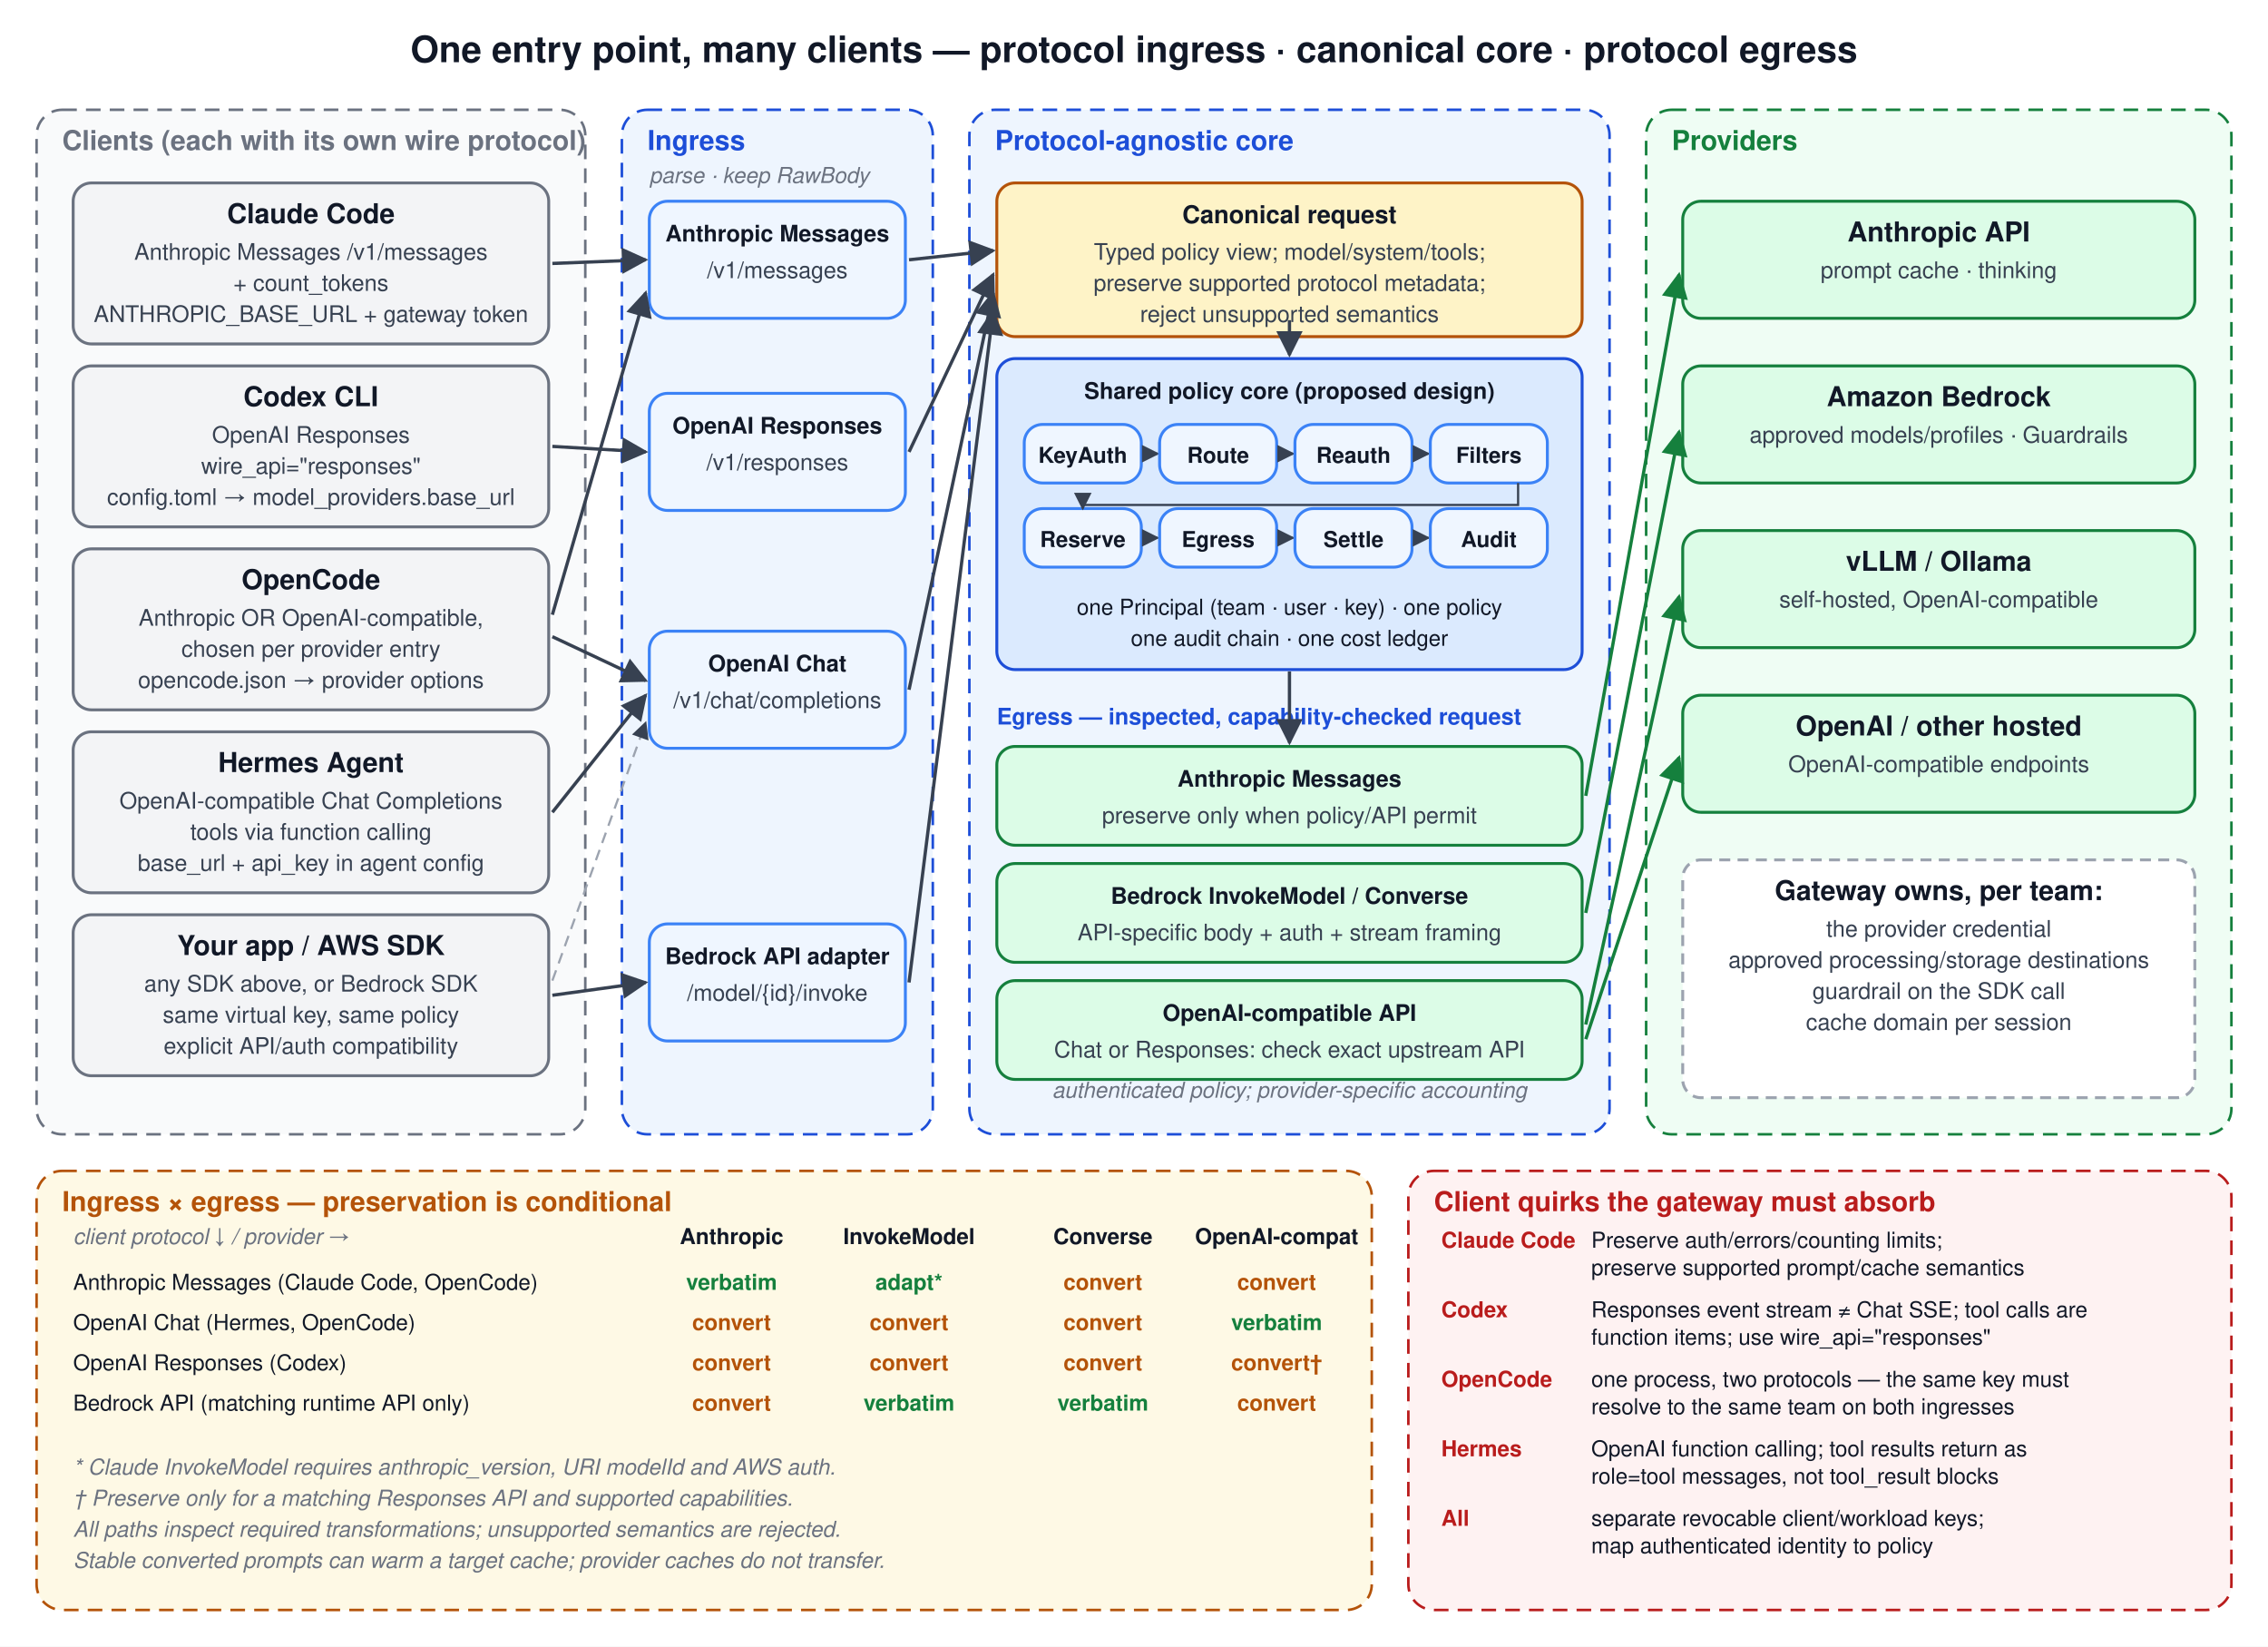
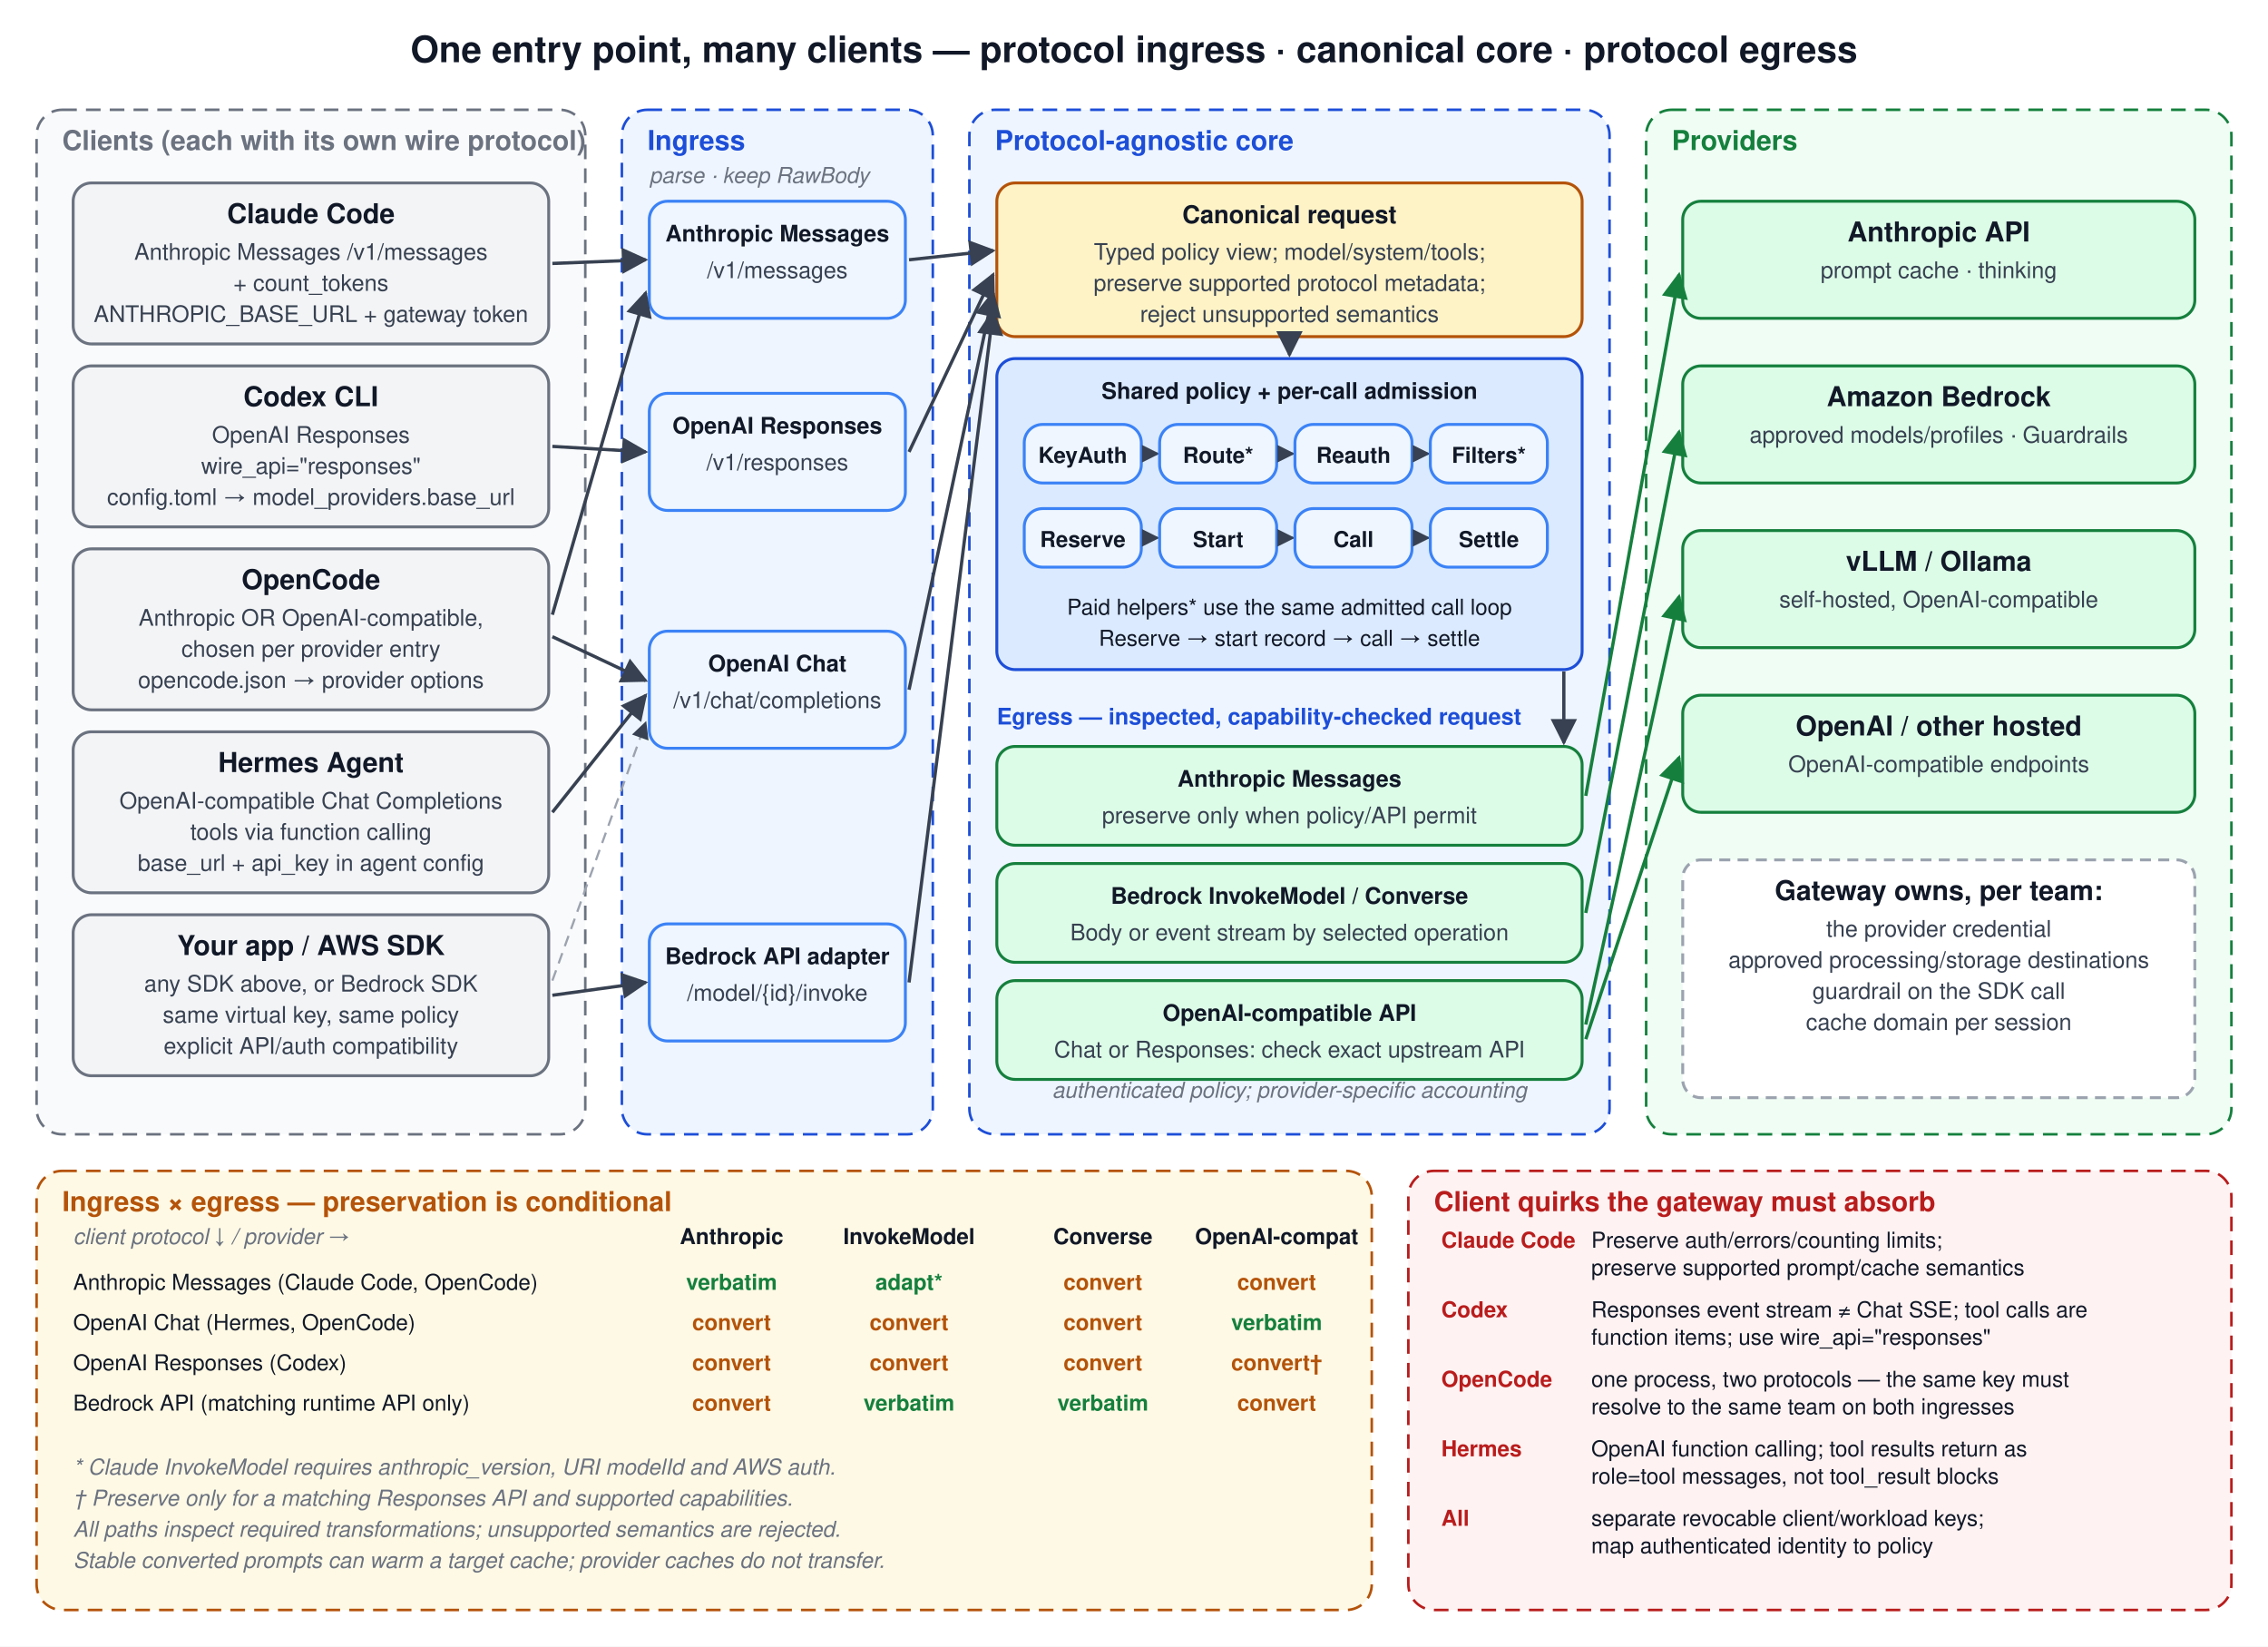
<svg xmlns="http://www.w3.org/2000/svg" width="1240" height="900" viewBox="0 0 1240 900" font-family="'Segoe UI', Helvetica, Arial, 'Noto Sans', sans-serif" font-size="14" role="img" aria-labelledby="diagram-title diagram-description">
  <defs>
    <marker id="arr" viewBox="0 0 10 10" refX="9" refY="5" markerWidth="8" markerHeight="8" orient="auto-start-reverse">
      <path d="M0,0 L10,5 L0,10 z" fill="#374151" />
    </marker>
    <marker id="arr-red" viewBox="0 0 10 10" refX="9" refY="5" markerWidth="8" markerHeight="8" orient="auto-start-reverse">
      <path d="M0,0 L10,5 L0,10 z" fill="#b91c1c" />
    </marker>
    <marker id="arr-green" viewBox="0 0 10 10" refX="9" refY="5" markerWidth="8" markerHeight="8" orient="auto-start-reverse">
      <path d="M0,0 L10,5 L0,10 z" fill="#15803d" />
    </marker>
    <marker id="arr-blue" viewBox="0 0 10 10" refX="9" refY="5" markerWidth="8" markerHeight="8" orient="auto-start-reverse">
      <path d="M0,0 L10,5 L0,10 z" fill="#1d4ed8" />
    </marker>
  </defs>
  <rect width="1240" height="900" fill="#ffffff" />
  <text x="620" y="34" text-anchor="middle" font-size="20" font-weight="700" fill="#111827">One entry point, many clients — protocol ingress · canonical core · protocol egress</text>
  <rect x="20" y="60" width="300" height="560" rx="14" fill="#f3f4f6" fill-opacity="0.45" stroke="#6b7280" stroke-width="1.4" stroke-dasharray="8 5" />
  <text x="34" y="82" font-size="15" font-weight="700" fill="#6b7280">Clients (each with its own wire protocol)</text>
  <rect x="40" y="100" width="260" height="88" rx="10" fill="#f3f4f6" stroke="#6b7280" stroke-width="1.6" />
  <text x="170.0" y="122" text-anchor="middle" font-size="15" font-weight="600" fill="#111827">Claude Code</text>
  <text x="170.0" y="142" text-anchor="middle" font-size="12.5" fill="#374151">Anthropic Messages /v1/messages</text>
  <text x="170.0" y="159" text-anchor="middle" font-size="12.5" fill="#374151">+ count_tokens</text>
  <text x="170.0" y="176" text-anchor="middle" font-size="12.5" fill="#374151">ANTHROPIC_BASE_URL + gateway token</text>
  <rect x="40" y="200" width="260" height="88" rx="10" fill="#f3f4f6" stroke="#6b7280" stroke-width="1.6" />
  <text x="170.0" y="222" text-anchor="middle" font-size="15" font-weight="600" fill="#111827">Codex CLI</text>
  <text x="170.0" y="242" text-anchor="middle" font-size="12.5" fill="#374151">OpenAI Responses</text>
  <text x="170.0" y="259" text-anchor="middle" font-size="12.5" fill="#374151">wire_api="responses"</text>
  <text x="170.0" y="276" text-anchor="middle" font-size="12.5" fill="#374151">config.toml → model_providers.base_url</text>
  <rect x="40" y="300" width="260" height="88" rx="10" fill="#f3f4f6" stroke="#6b7280" stroke-width="1.6" />
  <text x="170.0" y="322" text-anchor="middle" font-size="15" font-weight="600" fill="#111827">OpenCode</text>
  <text x="170.0" y="342" text-anchor="middle" font-size="12.5" fill="#374151">Anthropic OR OpenAI-compatible,</text>
  <text x="170.0" y="359" text-anchor="middle" font-size="12.5" fill="#374151">chosen per provider entry</text>
  <text x="170.0" y="376" text-anchor="middle" font-size="12.5" fill="#374151">opencode.json → provider options</text>
  <rect x="40" y="400" width="260" height="88" rx="10" fill="#f3f4f6" stroke="#6b7280" stroke-width="1.6" />
  <text x="170.0" y="422" text-anchor="middle" font-size="15" font-weight="600" fill="#111827">Hermes Agent</text>
  <text x="170.0" y="442" text-anchor="middle" font-size="12.5" fill="#374151">OpenAI-compatible Chat Completions</text>
  <text x="170.0" y="459" text-anchor="middle" font-size="12.5" fill="#374151">tools via function calling</text>
  <text x="170.0" y="476" text-anchor="middle" font-size="12.5" fill="#374151">base_url + api_key in agent config</text>
  <rect x="40" y="500" width="260" height="88" rx="10" fill="#f3f4f6" stroke="#6b7280" stroke-width="1.6" />
  <text x="170.0" y="522" text-anchor="middle" font-size="15" font-weight="600" fill="#111827">Your app / AWS SDK</text>
  <text x="170.0" y="542" text-anchor="middle" font-size="12.5" fill="#374151">any SDK above, or Bedrock SDK</text>
  <text x="170.0" y="559" text-anchor="middle" font-size="12.5" fill="#374151">same virtual key, same policy</text>
  <text x="170.0" y="576" text-anchor="middle" font-size="12.5" fill="#374151">explicit API/auth compatibility</text>
  <rect x="340" y="60" width="170" height="560" rx="14" fill="#dbeafe" fill-opacity="0.45" stroke="#1d4ed8" stroke-width="1.4" stroke-dasharray="8 5" />
  <text x="354" y="82" font-size="15" font-weight="700" fill="#1d4ed8">Ingress</text>
  <text x="355" y="100" text-anchor="start" font-size="12" font-weight="normal" fill="#6b7280" font-style="italic">parse · keep RawBody</text>
  <rect x="355" y="110" width="140" height="64" rx="10" fill="#eff6ff" stroke="#3b82f6" stroke-width="1.6" />
  <text x="425.0" y="132" text-anchor="middle" font-size="12.5" font-weight="600" fill="#111827">Anthropic Messages</text>
  <text x="425.0" y="152" text-anchor="middle" font-size="12.5" fill="#374151">/v1/messages</text>
  <rect x="355" y="215" width="140" height="64" rx="10" fill="#eff6ff" stroke="#3b82f6" stroke-width="1.6" />
  <text x="425.0" y="237" text-anchor="middle" font-size="12.5" font-weight="600" fill="#111827">OpenAI Responses</text>
  <text x="425.0" y="257" text-anchor="middle" font-size="12.5" fill="#374151">/v1/responses</text>
  <rect x="355" y="345" width="140" height="64" rx="10" fill="#eff6ff" stroke="#3b82f6" stroke-width="1.6" />
  <text x="425.0" y="367" text-anchor="middle" font-size="12.5" font-weight="600" fill="#111827">OpenAI Chat</text>
  <text x="425.0" y="387" text-anchor="middle" font-size="12.5" fill="#374151">/v1/chat/completions</text>
  <rect x="355" y="505" width="140" height="64" rx="10" fill="#eff6ff" stroke="#3b82f6" stroke-width="1.6" />
  <text x="425.0" y="527" text-anchor="middle" font-size="12.5" font-weight="600" fill="#111827">Bedrock API adapter</text>
  <text x="425.0" y="547" text-anchor="middle" font-size="12.5" fill="#374151">/model/{id}/invoke</text>
  <line x1="302" y1="144" x2="353" y2="142" stroke="#374151" stroke-width="1.8" marker-end="url(#arr)" />
  <line x1="302" y1="244" x2="353" y2="247" stroke="#374151" stroke-width="1.8" marker-end="url(#arr)" />
  <line x1="302" y1="336" x2="353" y2="160" stroke="#374151" stroke-width="1.8" marker-end="url(#arr)" />
  <line x1="302" y1="348" x2="353" y2="372" stroke="#374151" stroke-width="1.8" marker-end="url(#arr)" />
  <line x1="302" y1="444" x2="353" y2="380" stroke="#374151" stroke-width="1.8" marker-end="url(#arr)" />
  <line x1="302" y1="544" x2="353" y2="537" stroke="#374151" stroke-width="1.8" marker-end="url(#arr)" />
  <path d="M 302 536 L 353 395" fill="none" stroke="#9ca3af" stroke-width="1.2" marker-end="url(#arr)" stroke-dasharray="6 4" />
  <rect x="530" y="60" width="350" height="560" rx="14" fill="#dbeafe" fill-opacity="0.45" stroke="#1d4ed8" stroke-width="1.4" stroke-dasharray="8 5" />
  <text x="544" y="82" font-size="15" font-weight="700" fill="#1d4ed8">Protocol-agnostic core</text>
  <rect x="545" y="100" width="320" height="84" rx="10" fill="#fef3c7" stroke="#b45309" stroke-width="1.6" />
  <text x="705.0" y="122" text-anchor="middle" font-size="13.5" font-weight="600" fill="#111827">Canonical request</text>
  <text x="705.0" y="142" text-anchor="middle" font-size="12.5" fill="#374151">Typed policy view; model/system/tools;</text>
  <text x="705.0" y="159" text-anchor="middle" font-size="12.5" fill="#374151">preserve supported protocol metadata;</text>
  <text x="705.0" y="176" text-anchor="middle" font-size="12.5" fill="#374151">reject unsupported semantics</text>
  <line x1="497" y1="142" x2="543" y2="137" stroke="#374151" stroke-width="1.8" marker-end="url(#arr)" />
  <line x1="497" y1="247" x2="543" y2="150" stroke="#374151" stroke-width="1.8" marker-end="url(#arr)" />
  <line x1="497" y1="377" x2="543" y2="160" stroke="#374151" stroke-width="1.8" marker-end="url(#arr)" />
  <line x1="497" y1="537" x2="543" y2="170" stroke="#374151" stroke-width="1.8" marker-end="url(#arr)" />
  <rect x="545" y="196" width="320" height="170" rx="10" fill="#dbeafe" stroke="#1d4ed8" stroke-width="1.6" />
-   <text x="705.0" y="218" text-anchor="middle" font-size="12.5" font-weight="600" fill="#111827">Shared policy core (proposed design)</text>
+   <text x="705.0" y="218" text-anchor="middle" font-size="12.5" font-weight="600" fill="#111827">Shared policy + per-call admission</text>
  <text x="705.0" y="238" text-anchor="middle" font-size="12.5" fill="#374151" />
  <rect x="560" y="232" width="64" height="32" rx="10" fill="#eff6ff" stroke="#3b82f6" stroke-width="1.6" />
  <text x="592.0" y="253.0" text-anchor="middle" font-size="12" font-weight="600" fill="#111827">KeyAuth</text>
  <line x1="625" y1="248" x2="633" y2="248" stroke="#374151" stroke-width="1.2" marker-end="url(#arr)" />
  <rect x="634" y="232" width="64" height="32" rx="10" fill="#eff6ff" stroke="#3b82f6" stroke-width="1.6" />
-   <text x="666.0" y="253.0" text-anchor="middle" font-size="12" font-weight="600" fill="#111827">Route</text>
+   <text x="666.0" y="253.0" text-anchor="middle" font-size="12" font-weight="600" fill="#111827">Route*</text>
  <line x1="699" y1="248" x2="707" y2="248" stroke="#374151" stroke-width="1.2" marker-end="url(#arr)" />
  <rect x="708" y="232" width="64" height="32" rx="10" fill="#eff6ff" stroke="#3b82f6" stroke-width="1.6" />
  <text x="740.0" y="253.0" text-anchor="middle" font-size="12" font-weight="600" fill="#111827">Reauth</text>
  <line x1="773" y1="248" x2="781" y2="248" stroke="#374151" stroke-width="1.2" marker-end="url(#arr)" />
  <rect x="782" y="232" width="64" height="32" rx="10" fill="#eff6ff" stroke="#3b82f6" stroke-width="1.6" />
-   <text x="814.0" y="253.0" text-anchor="middle" font-size="12" font-weight="600" fill="#111827">Filters</text>
+   <text x="814.0" y="253.0" text-anchor="middle" font-size="12" font-weight="600" fill="#111827">Filters*</text>
  <rect x="560" y="278" width="64" height="32" rx="10" fill="#eff6ff" stroke="#3b82f6" stroke-width="1.6" />
  <text x="592.0" y="299.0" text-anchor="middle" font-size="12" font-weight="600" fill="#111827">Reserve</text>
  <line x1="625" y1="294" x2="633" y2="294" stroke="#374151" stroke-width="1.2" marker-end="url(#arr)" />
  <rect x="634" y="278" width="64" height="32" rx="10" fill="#eff6ff" stroke="#3b82f6" stroke-width="1.6" />
-   <text x="666.0" y="299.0" text-anchor="middle" font-size="12" font-weight="600" fill="#111827">Egress</text>
+   <text x="666.0" y="299.0" text-anchor="middle" font-size="12" font-weight="600" fill="#111827">Start</text>
  <line x1="699" y1="294" x2="707" y2="294" stroke="#374151" stroke-width="1.2" marker-end="url(#arr)" />
  <rect x="708" y="278" width="64" height="32" rx="10" fill="#eff6ff" stroke="#3b82f6" stroke-width="1.6" />
-   <text x="740.0" y="299.0" text-anchor="middle" font-size="12" font-weight="600" fill="#111827">Settle</text>
+   <text x="740.0" y="299.0" text-anchor="middle" font-size="12" font-weight="600" fill="#111827">Call</text>
  <line x1="773" y1="294" x2="781" y2="294" stroke="#374151" stroke-width="1.2" marker-end="url(#arr)" />
  <rect x="782" y="278" width="64" height="32" rx="10" fill="#eff6ff" stroke="#3b82f6" stroke-width="1.6" />
-   <text x="814.0" y="299.0" text-anchor="middle" font-size="12" font-weight="600" fill="#111827">Audit</text>
-   <path d="M 830 264 L 830 276 L 592 276 L 592 278" fill="none" stroke="#374151" stroke-width="1.2" marker-end="url(#arr)" />
-   <text x="705" y="336" text-anchor="middle" font-size="12" font-weight="normal" fill="#111827">one Principal (team · user · key) · one policy</text>
-   <text x="705" y="353" text-anchor="middle" font-size="12" font-weight="normal" fill="#111827">one audit chain · one cost ledger</text>
-   <line x1="705" y1="175" x2="705" y2="194" stroke="#374151" stroke-width="1.8" marker-end="url(#arr)" />
+   <text x="814.0" y="299.0" text-anchor="middle" font-size="12" font-weight="600" fill="#111827">Settle</text>
+   <text x="705" y="336" text-anchor="middle" font-size="12" font-weight="normal" fill="#111827">Paid helpers* use the same admitted call loop</text>
+   <text x="705" y="353" text-anchor="middle" font-size="12" font-weight="normal" fill="#111827">Reserve → start record → call → settle</text>
+   <line x1="705" y1="185" x2="705" y2="194" stroke="#374151" stroke-width="1.8" marker-end="url(#arr)" />
  <text x="545" y="396" text-anchor="start" font-size="12.5" font-weight="700" fill="#1d4ed8">Egress — inspected, capability-checked request</text>
  <rect x="545" y="408" width="320" height="54" rx="10" fill="#dcfce7" stroke="#15803d" stroke-width="1.6" />
  <text x="705.0" y="430" text-anchor="middle" font-size="12.5" font-weight="600" fill="#111827">Anthropic Messages</text>
  <text x="705.0" y="450" text-anchor="middle" font-size="12.5" fill="#374151">preserve only when policy/API permit</text>
  <rect x="545" y="472" width="320" height="54" rx="10" fill="#dcfce7" stroke="#15803d" stroke-width="1.6" />
  <text x="705.0" y="494" text-anchor="middle" font-size="12.5" font-weight="600" fill="#111827">Bedrock InvokeModel / Converse</text>
-   <text x="705.0" y="514" text-anchor="middle" font-size="12.5" fill="#374151">API-specific body + auth + stream framing</text>
+   <text x="705.0" y="514" text-anchor="middle" font-size="12.5" fill="#374151">Body or event stream by selected operation</text>
  <rect x="545" y="536" width="320" height="54" rx="10" fill="#dcfce7" stroke="#15803d" stroke-width="1.6" />
  <text x="705.0" y="558" text-anchor="middle" font-size="12.5" font-weight="600" fill="#111827">OpenAI-compatible API</text>
  <text x="705.0" y="578" text-anchor="middle" font-size="12.5" fill="#374151">Chat or Responses: check exact upstream API</text>
-   <line x1="705" y1="367" x2="705" y2="406" stroke="#374151" stroke-width="1.8" marker-end="url(#arr)" />
+   <line x1="855" y1="367" x2="855" y2="406" stroke="#374151" stroke-width="1.8" marker-end="url(#arr)" />
  <text x="705" y="600" text-anchor="middle" font-size="12" font-weight="normal" fill="#6b7280" font-style="italic">authenticated policy; provider-specific accounting</text>
  <rect x="900" y="60" width="320" height="560" rx="14" fill="#dcfce7" fill-opacity="0.45" stroke="#15803d" stroke-width="1.4" stroke-dasharray="8 5" />
  <text x="914" y="82" font-size="15" font-weight="700" fill="#15803d">Providers</text>
  <rect x="920" y="110" width="280" height="64" rx="10" fill="#dcfce7" stroke="#15803d" stroke-width="1.6" />
  <text x="1060.0" y="132" text-anchor="middle" font-size="15" font-weight="600" fill="#111827">Anthropic API</text>
  <text x="1060.0" y="152" text-anchor="middle" font-size="12.5" fill="#374151">prompt cache · thinking</text>
  <rect x="920" y="200" width="280" height="64" rx="10" fill="#dcfce7" stroke="#15803d" stroke-width="1.6" />
  <text x="1060.0" y="222" text-anchor="middle" font-size="15" font-weight="600" fill="#111827">Amazon Bedrock</text>
  <text x="1060.0" y="242" text-anchor="middle" font-size="12.5" fill="#374151">approved models/profiles · Guardrails</text>
  <rect x="920" y="290" width="280" height="64" rx="10" fill="#dcfce7" stroke="#15803d" stroke-width="1.6" />
  <text x="1060.0" y="312" text-anchor="middle" font-size="15" font-weight="600" fill="#111827">vLLM / Ollama</text>
  <text x="1060.0" y="332" text-anchor="middle" font-size="12.5" fill="#374151">self-hosted, OpenAI-compatible</text>
  <rect x="920" y="380" width="280" height="64" rx="10" fill="#dcfce7" stroke="#15803d" stroke-width="1.6" />
  <text x="1060.0" y="402" text-anchor="middle" font-size="15" font-weight="600" fill="#111827">OpenAI / other hosted</text>
  <text x="1060.0" y="422" text-anchor="middle" font-size="12.5" fill="#374151">OpenAI-compatible endpoints</text>
  <rect x="920" y="470" width="280" height="130" rx="10" fill="#ffffff" stroke="#9ca3af" stroke-width="1.6" stroke-dasharray="6 4" />
  <text x="1060.0" y="492" text-anchor="middle" font-size="15" font-weight="600" fill="#111827">Gateway owns, per team:</text>
  <text x="1060.0" y="512" text-anchor="middle" font-size="12.5" fill="#374151">the provider credential</text>
  <text x="1060.0" y="529" text-anchor="middle" font-size="12.5" fill="#374151">approved processing/storage destinations</text>
  <text x="1060.0" y="546" text-anchor="middle" font-size="12.5" fill="#374151">guardrail on the SDK call</text>
  <text x="1060.0" y="563" text-anchor="middle" font-size="12.5" fill="#374151">cache domain per session</text>
  <line x1="867" y1="435" x2="918" y2="150" stroke="#15803d" stroke-width="1.8" marker-end="url(#arr-green)" />
  <line x1="867" y1="499" x2="918" y2="236" stroke="#15803d" stroke-width="1.8" marker-end="url(#arr-green)" />
  <line x1="867" y1="560" x2="918" y2="326" stroke="#15803d" stroke-width="1.8" marker-end="url(#arr-green)" />
  <line x1="867" y1="568" x2="918" y2="414" stroke="#15803d" stroke-width="1.8" marker-end="url(#arr-green)" />
  <rect x="20" y="640" width="730" height="240" rx="14" fill="#fef3c7" fill-opacity="0.45" stroke="#b45309" stroke-width="1.4" stroke-dasharray="8 5" />
  <text x="34" y="662" font-size="15" font-weight="700" fill="#b45309">Ingress × egress — preservation is conditional</text>
  <text x="40" y="680" text-anchor="start" font-size="12" font-weight="normal" fill="#6b7280" font-style="italic">client protocol ↓   /   provider →</text>
  <text x="400" y="680" text-anchor="middle" font-size="12" font-weight="700" fill="#111827">Anthropic</text>
  <text x="497" y="680" text-anchor="middle" font-size="12" font-weight="700" fill="#111827">InvokeModel</text>
  <text x="603" y="680" text-anchor="middle" font-size="12" font-weight="700" fill="#111827">Converse</text>
  <text x="698" y="680" text-anchor="middle" font-size="12" font-weight="700" fill="#111827">OpenAI-compat</text>
  <text x="40" y="705" text-anchor="start" font-size="12" font-weight="normal" fill="#111827">Anthropic Messages  (Claude Code, OpenCode)</text>
  <text x="400" y="705" text-anchor="middle" font-size="12" font-weight="600" fill="#15803d">verbatim</text>
  <text x="497" y="705" text-anchor="middle" font-size="12" font-weight="600" fill="#15803d">adapt*</text>
  <text x="603" y="705" text-anchor="middle" font-size="12" font-weight="600" fill="#b45309">convert</text>
  <text x="698" y="705" text-anchor="middle" font-size="12" font-weight="600" fill="#b45309">convert</text>
  <text x="40" y="727" text-anchor="start" font-size="12" font-weight="normal" fill="#111827">OpenAI Chat  (Hermes, OpenCode)</text>
  <text x="400" y="727" text-anchor="middle" font-size="12" font-weight="600" fill="#b45309">convert</text>
  <text x="497" y="727" text-anchor="middle" font-size="12" font-weight="600" fill="#b45309">convert</text>
  <text x="603" y="727" text-anchor="middle" font-size="12" font-weight="600" fill="#b45309">convert</text>
  <text x="698" y="727" text-anchor="middle" font-size="12" font-weight="600" fill="#15803d">verbatim</text>
  <text x="40" y="749" text-anchor="start" font-size="12" font-weight="normal" fill="#111827">OpenAI Responses  (Codex)</text>
  <text x="400" y="749" text-anchor="middle" font-size="12" font-weight="600" fill="#b45309">convert</text>
  <text x="497" y="749" text-anchor="middle" font-size="12" font-weight="600" fill="#b45309">convert</text>
  <text x="603" y="749" text-anchor="middle" font-size="12" font-weight="600" fill="#b45309">convert</text>
  <text x="698" y="749" text-anchor="middle" font-size="12" font-weight="600" fill="#b45309">convert†</text>
  <text x="40" y="771" text-anchor="start" font-size="12" font-weight="normal" fill="#111827">Bedrock API  (matching runtime API only)</text>
  <text x="400" y="771" text-anchor="middle" font-size="12" font-weight="600" fill="#b45309">convert</text>
  <text x="497" y="771" text-anchor="middle" font-size="12" font-weight="600" fill="#15803d">verbatim</text>
  <text x="603" y="771" text-anchor="middle" font-size="12" font-weight="600" fill="#15803d">verbatim</text>
  <text x="698" y="771" text-anchor="middle" font-size="12" font-weight="600" fill="#b45309">convert</text>
  <text x="40" y="806" text-anchor="start" font-size="12" font-weight="normal" fill="#6b7280" font-style="italic">* Claude InvokeModel requires anthropic_version, URI modelId and AWS auth.</text>
  <text x="40" y="823" text-anchor="start" font-size="12" font-weight="normal" fill="#6b7280" font-style="italic">† Preserve only for a matching Responses API and supported capabilities.</text>
  <text x="40" y="840" text-anchor="start" font-size="12" font-weight="normal" fill="#6b7280" font-style="italic">All paths inspect required transformations; unsupported semantics are rejected.</text>
  <text x="40" y="857" text-anchor="start" font-size="12" font-weight="normal" fill="#6b7280" font-style="italic">Stable converted prompts can warm a target cache; provider caches do not transfer.</text>
  <rect x="770" y="640" width="450" height="240" rx="14" fill="#fee2e2" fill-opacity="0.45" stroke="#b91c1c" stroke-width="1.4" stroke-dasharray="8 5" />
  <text x="784" y="662" font-size="15" font-weight="700" fill="#b91c1c">Client quirks the gateway must absorb</text>
  <text x="788" y="682" text-anchor="start" font-size="12" font-weight="700" fill="#b91c1c">Claude Code</text>
  <text x="870" y="682" text-anchor="start" font-size="12" font-weight="normal" fill="#111827">Preserve auth/errors/counting limits;</text>
  <text x="870" y="697" text-anchor="start" font-size="12" font-weight="normal" fill="#111827">preserve supported prompt/cache semantics</text>
  <text x="788" y="720" text-anchor="start" font-size="12" font-weight="700" fill="#b91c1c">Codex</text>
  <text x="870" y="720" text-anchor="start" font-size="12" font-weight="normal" fill="#111827">Responses event stream ≠ Chat SSE; tool calls are</text>
  <text x="870" y="735" text-anchor="start" font-size="12" font-weight="normal" fill="#111827">function items; use wire_api="responses"</text>
  <text x="788" y="758" text-anchor="start" font-size="12" font-weight="700" fill="#b91c1c">OpenCode</text>
  <text x="870" y="758" text-anchor="start" font-size="12" font-weight="normal" fill="#111827">one process, two protocols — the same key must</text>
  <text x="870" y="773" text-anchor="start" font-size="12" font-weight="normal" fill="#111827">resolve to the same team on both ingresses</text>
  <text x="788" y="796" text-anchor="start" font-size="12" font-weight="700" fill="#b91c1c">Hermes</text>
  <text x="870" y="796" text-anchor="start" font-size="12" font-weight="normal" fill="#111827">OpenAI function calling; tool results return as</text>
  <text x="870" y="811" text-anchor="start" font-size="12" font-weight="normal" fill="#111827">role=tool messages, not tool_result blocks</text>
  <text x="788" y="834" text-anchor="start" font-size="12" font-weight="700" fill="#b91c1c">All</text>
  <text x="870" y="834" text-anchor="start" font-size="12" font-weight="normal" fill="#111827">separate revocable client/workload keys;</text>
  <text x="870" y="849" text-anchor="start" font-size="12" font-weight="normal" fill="#111827">map authenticated identity to policy</text>
</svg>
